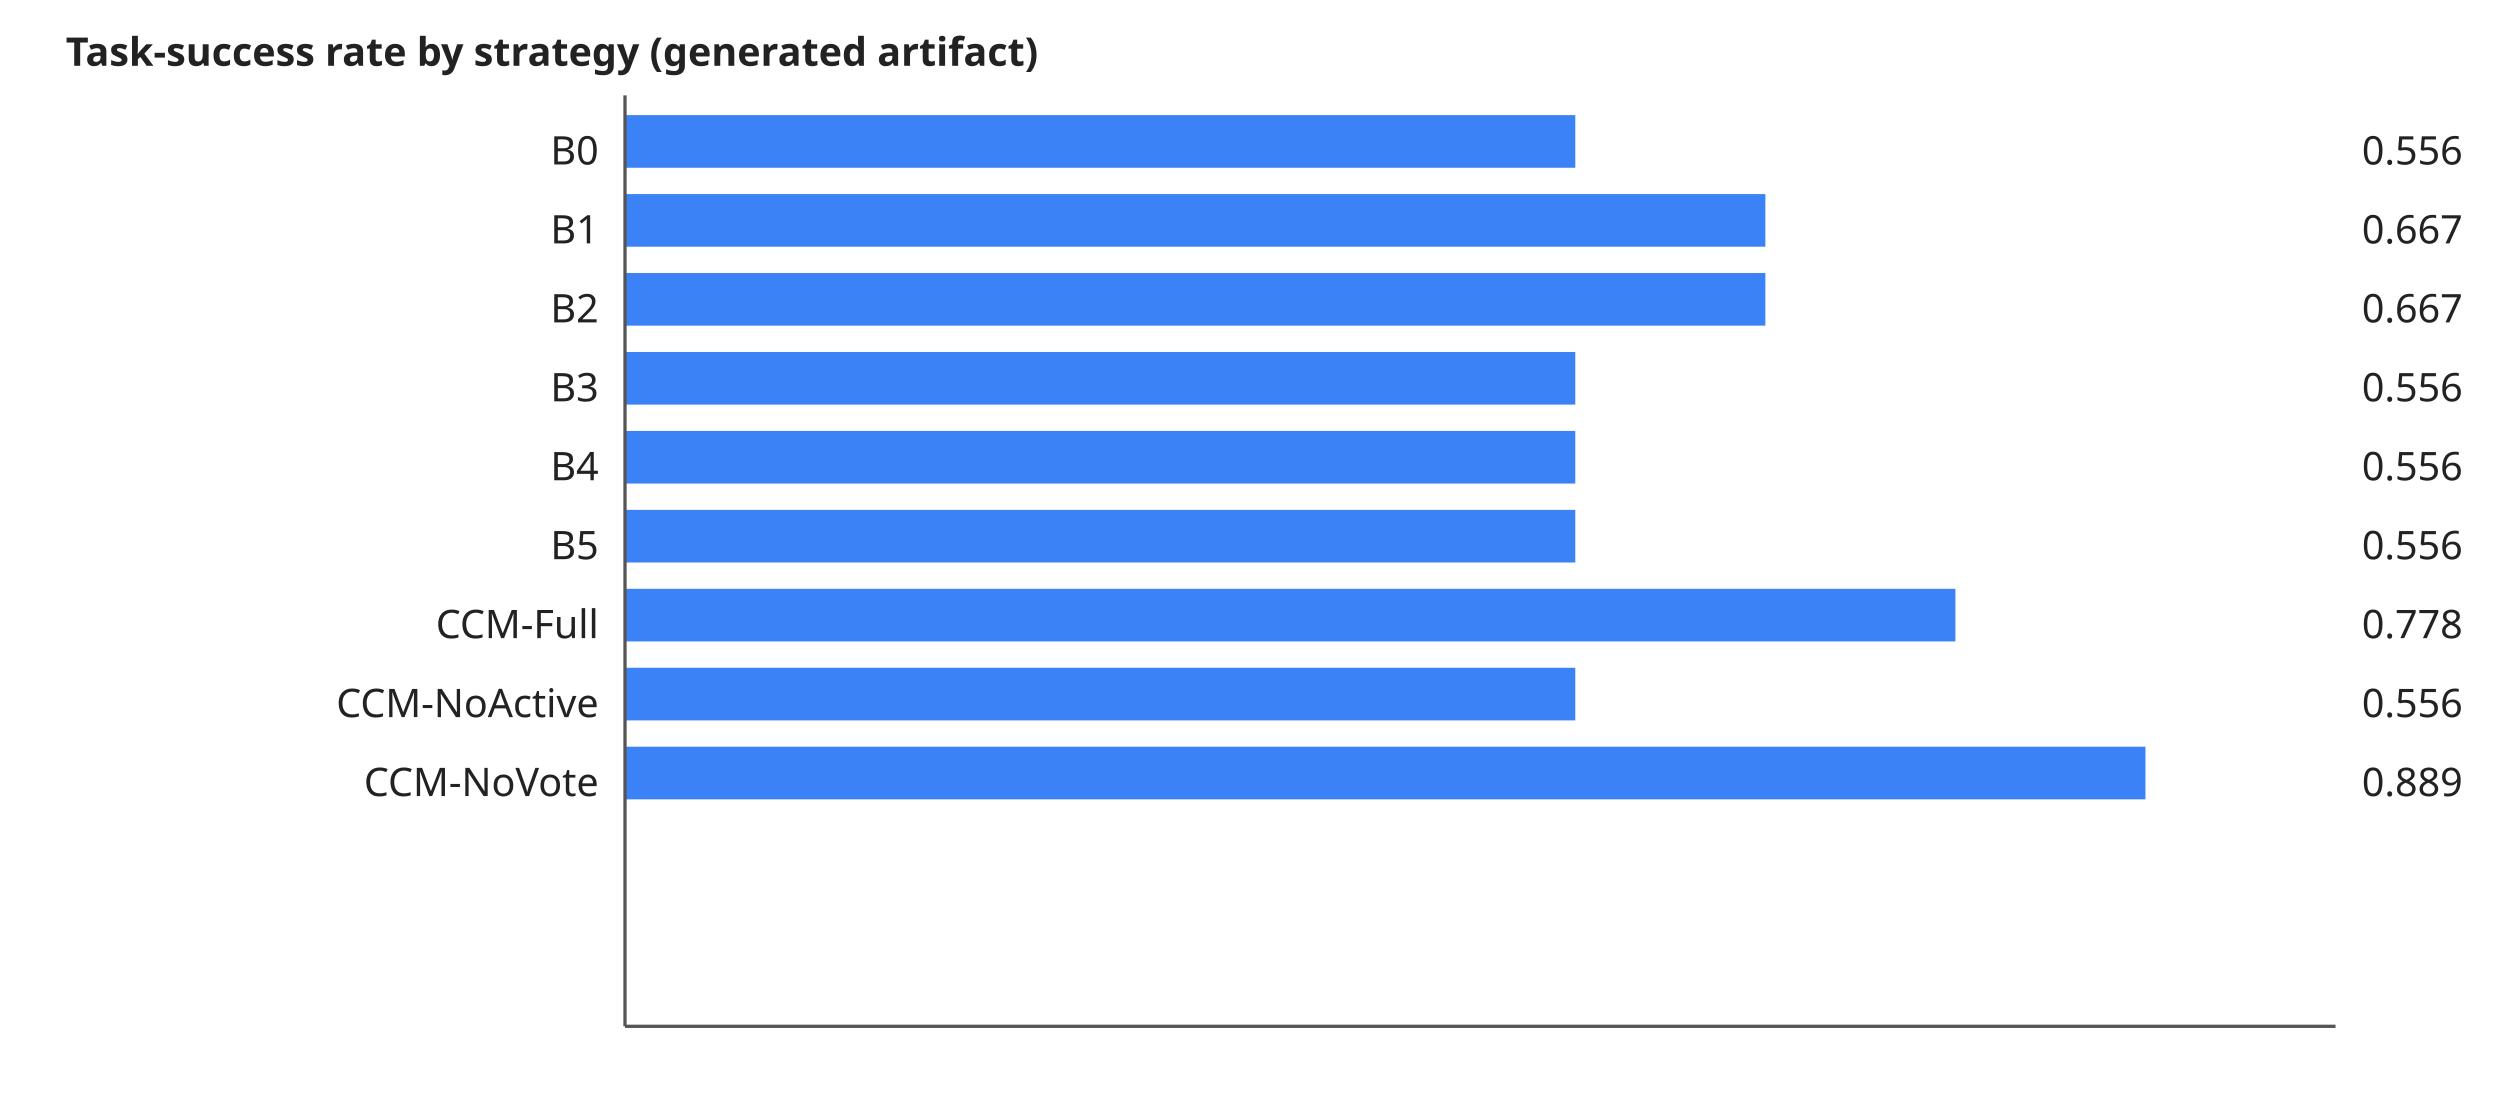
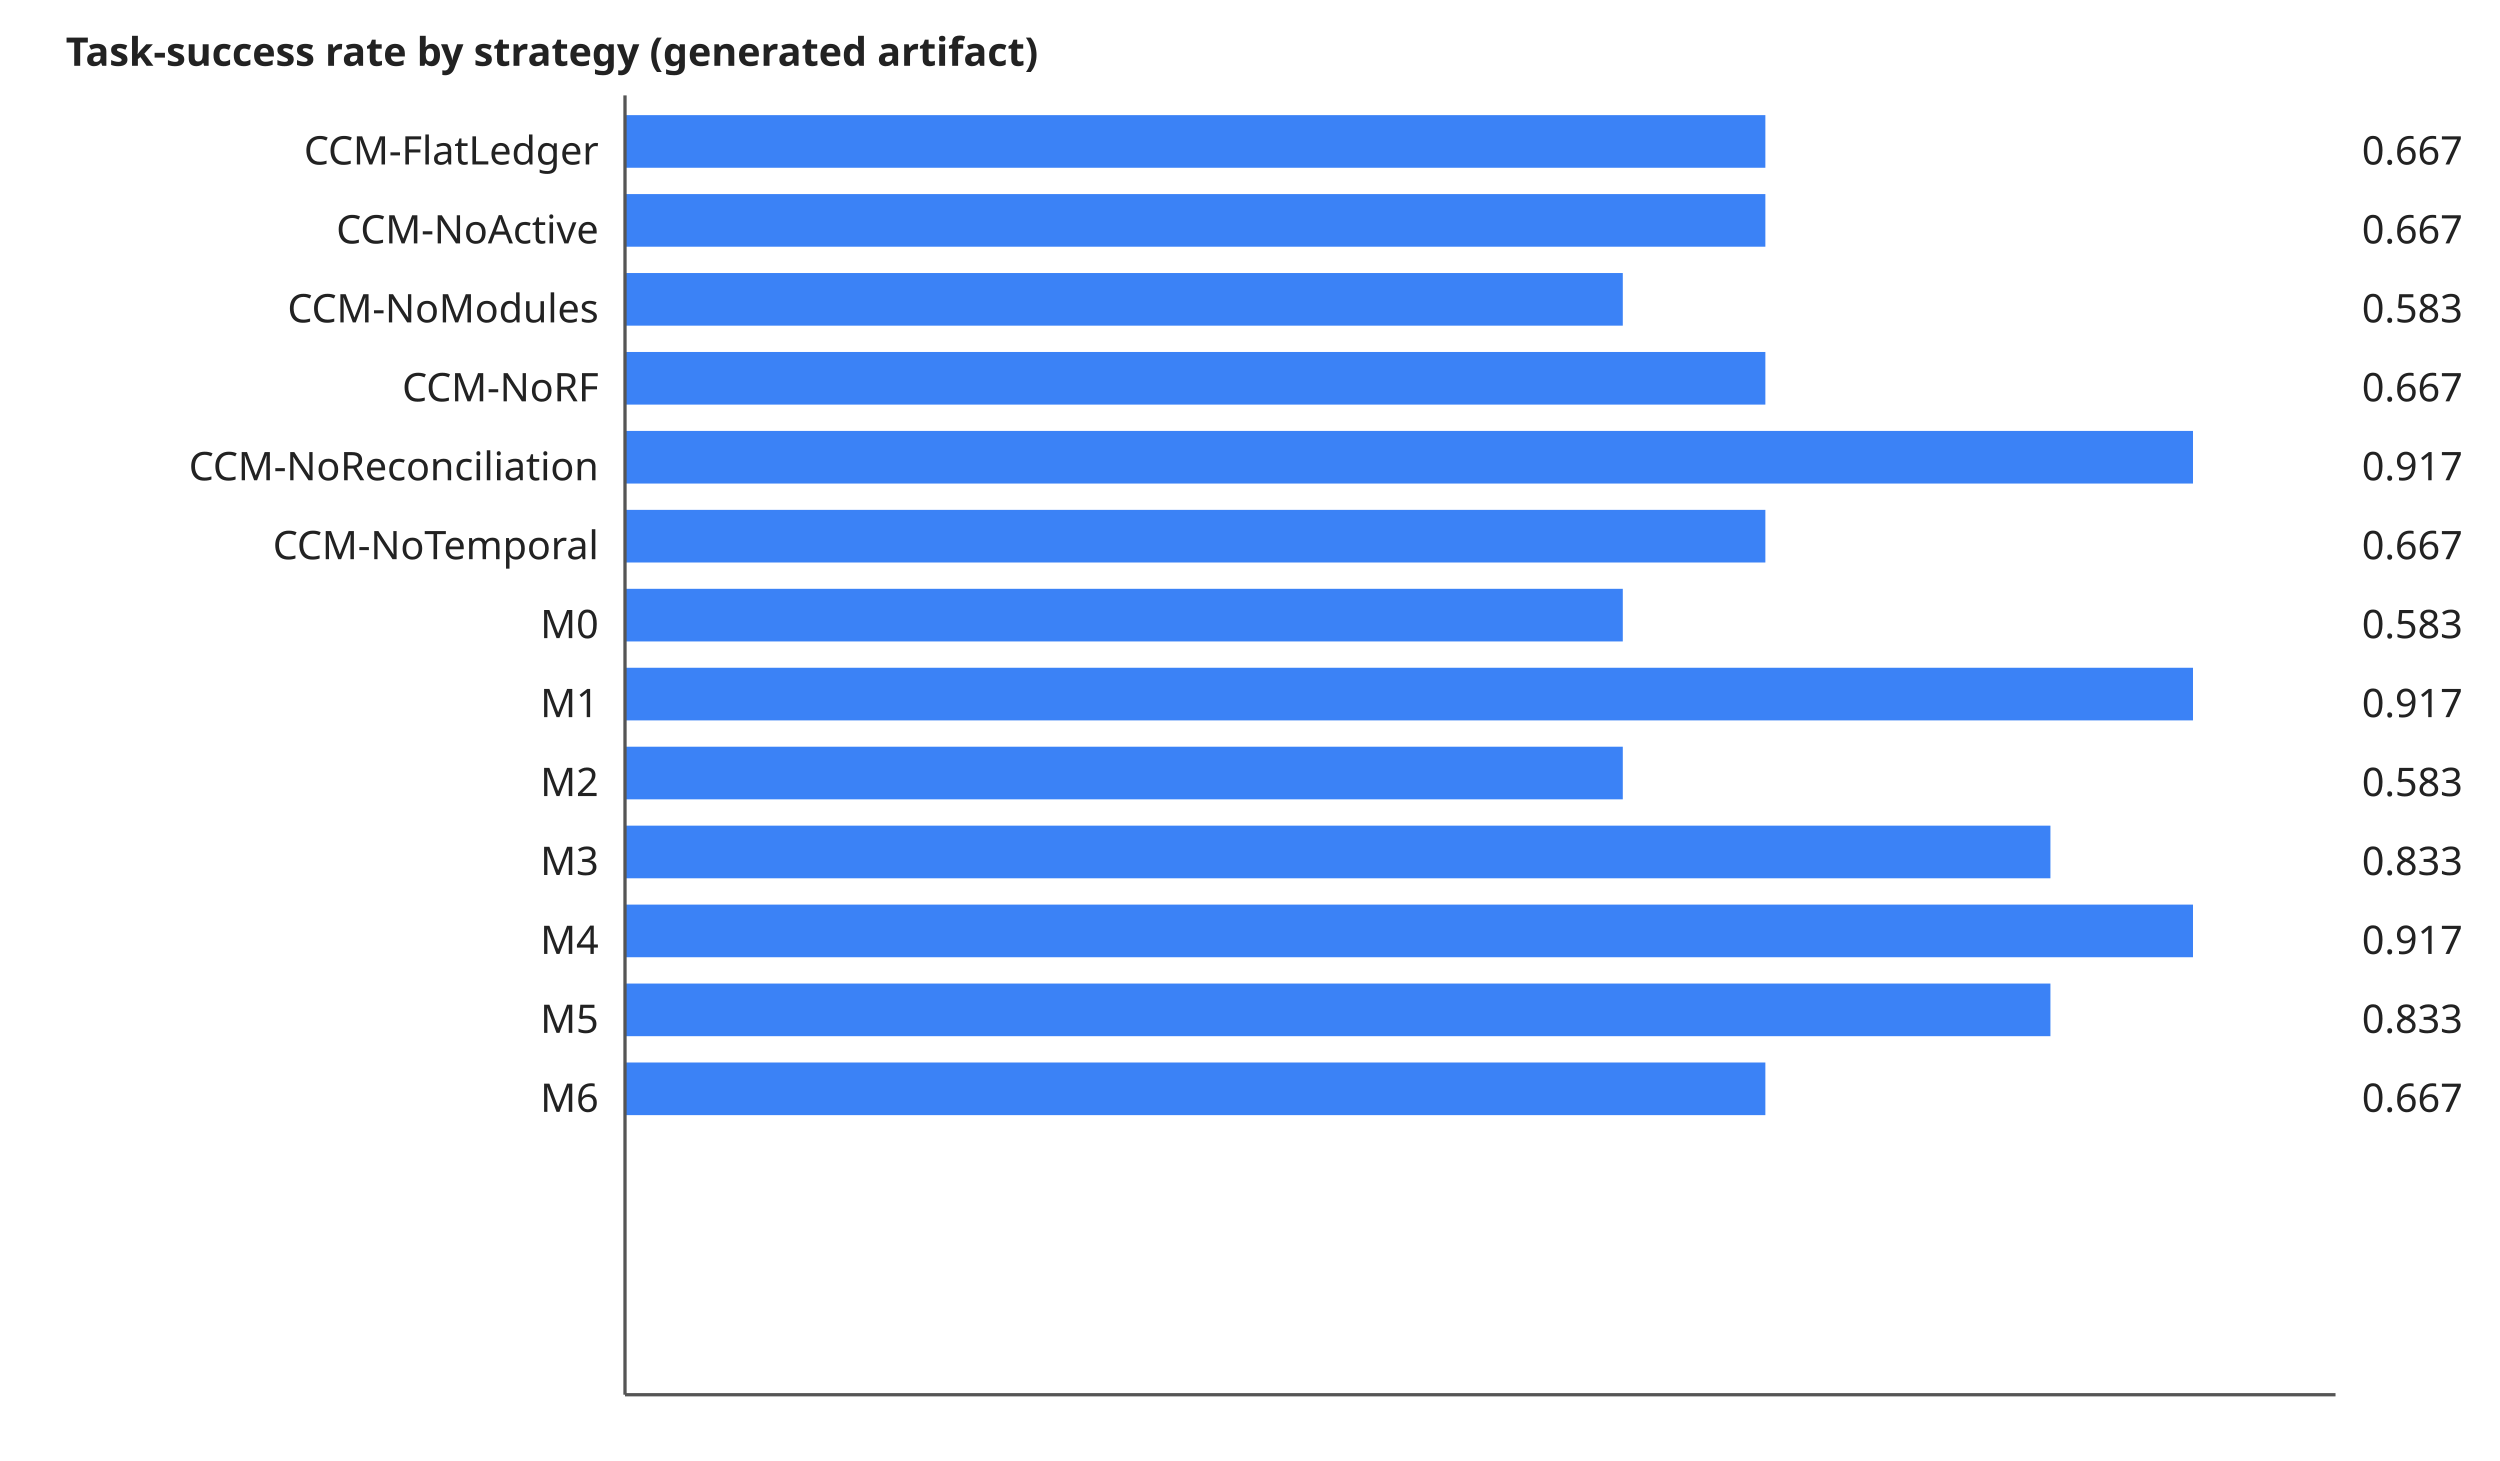
- <svg xmlns="http://www.w3.org/2000/svg" width="760" height="332" viewBox="0 0 760 332">
+ <svg xmlns="http://www.w3.org/2000/svg" width="760" height="444" viewBox="0 0 760 444">
  <style>text{font:12px sans-serif;fill:#222}.title{font-weight:700}.bar{fill:#3b82f6}</style>
  <text class="title" x="20" y="20">Task-success rate by strategy (generated artifact)</text>
-   <text x="182" y="50" text-anchor="end">B0</text>
-   <rect class="bar" x="190" y="35" width="288.89" height="16" />
-   <text x="718" y="50">0.556</text>
-   <text x="182" y="74" text-anchor="end">B1</text>
+   <text x="182" y="50" text-anchor="end">CCM-FlatLedger</text>
+   <rect class="bar" x="190" y="35" width="346.67" height="16" />
+   <text x="718" y="50">0.667</text>
+   <text x="182" y="74" text-anchor="end">CCM-NoActive</text>
  <rect class="bar" x="190" y="59" width="346.67" height="16" />
  <text x="718" y="74">0.667</text>
-   <text x="182" y="98" text-anchor="end">B2</text>
-   <rect class="bar" x="190" y="83" width="346.67" height="16" />
-   <text x="718" y="98">0.667</text>
-   <text x="182" y="122" text-anchor="end">B3</text>
-   <rect class="bar" x="190" y="107" width="288.89" height="16" />
-   <text x="718" y="122">0.556</text>
-   <text x="182" y="146" text-anchor="end">B4</text>
-   <rect class="bar" x="190" y="131" width="288.89" height="16" />
-   <text x="718" y="146">0.556</text>
-   <text x="182" y="170" text-anchor="end">B5</text>
-   <rect class="bar" x="190" y="155" width="288.89" height="16" />
-   <text x="718" y="170">0.556</text>
-   <text x="182" y="194" text-anchor="end">CCM-Full</text>
-   <rect class="bar" x="190" y="179" width="404.44" height="16" />
-   <text x="718" y="194">0.778</text>
-   <text x="182" y="218" text-anchor="end">CCM-NoActive</text>
-   <rect class="bar" x="190" y="203" width="288.89" height="16" />
-   <text x="718" y="218">0.556</text>
-   <text x="182" y="242" text-anchor="end">CCM-NoVote</text>
-   <rect class="bar" x="190" y="227" width="462.22" height="16" />
-   <text x="718" y="242">0.889</text>
-   <line x1="190" y1="29" x2="190" y2="312" stroke="#555" />
-   <line x1="190" y1="312" x2="710" y2="312" stroke="#555" />
+   <text x="182" y="98" text-anchor="end">CCM-NoModules</text>
+   <rect class="bar" x="190" y="83" width="303.33" height="16" />
+   <text x="718" y="98">0.583</text>
+   <text x="182" y="122" text-anchor="end">CCM-NoRF</text>
+   <rect class="bar" x="190" y="107" width="346.67" height="16" />
+   <text x="718" y="122">0.667</text>
+   <text x="182" y="146" text-anchor="end">CCM-NoReconciliation</text>
+   <rect class="bar" x="190" y="131" width="476.67" height="16" />
+   <text x="718" y="146">0.917</text>
+   <text x="182" y="170" text-anchor="end">CCM-NoTemporal</text>
+   <rect class="bar" x="190" y="155" width="346.67" height="16" />
+   <text x="718" y="170">0.667</text>
+   <text x="182" y="194" text-anchor="end">M0</text>
+   <rect class="bar" x="190" y="179" width="303.33" height="16" />
+   <text x="718" y="194">0.583</text>
+   <text x="182" y="218" text-anchor="end">M1</text>
+   <rect class="bar" x="190" y="203" width="476.67" height="16" />
+   <text x="718" y="218">0.917</text>
+   <text x="182" y="242" text-anchor="end">M2</text>
+   <rect class="bar" x="190" y="227" width="303.33" height="16" />
+   <text x="718" y="242">0.583</text>
+   <text x="182" y="266" text-anchor="end">M3</text>
+   <rect class="bar" x="190" y="251" width="433.33" height="16" />
+   <text x="718" y="266">0.833</text>
+   <text x="182" y="290" text-anchor="end">M4</text>
+   <rect class="bar" x="190" y="275" width="476.67" height="16" />
+   <text x="718" y="290">0.917</text>
+   <text x="182" y="314" text-anchor="end">M5</text>
+   <rect class="bar" x="190" y="299" width="433.33" height="16" />
+   <text x="718" y="314">0.833</text>
+   <text x="182" y="338" text-anchor="end">M6</text>
+   <rect class="bar" x="190" y="323" width="346.67" height="16" />
+   <text x="718" y="338">0.667</text>
+   <line x1="190" y1="29" x2="190" y2="424" stroke="#555" />
+   <line x1="190" y1="424" x2="710" y2="424" stroke="#555" />
</svg>
